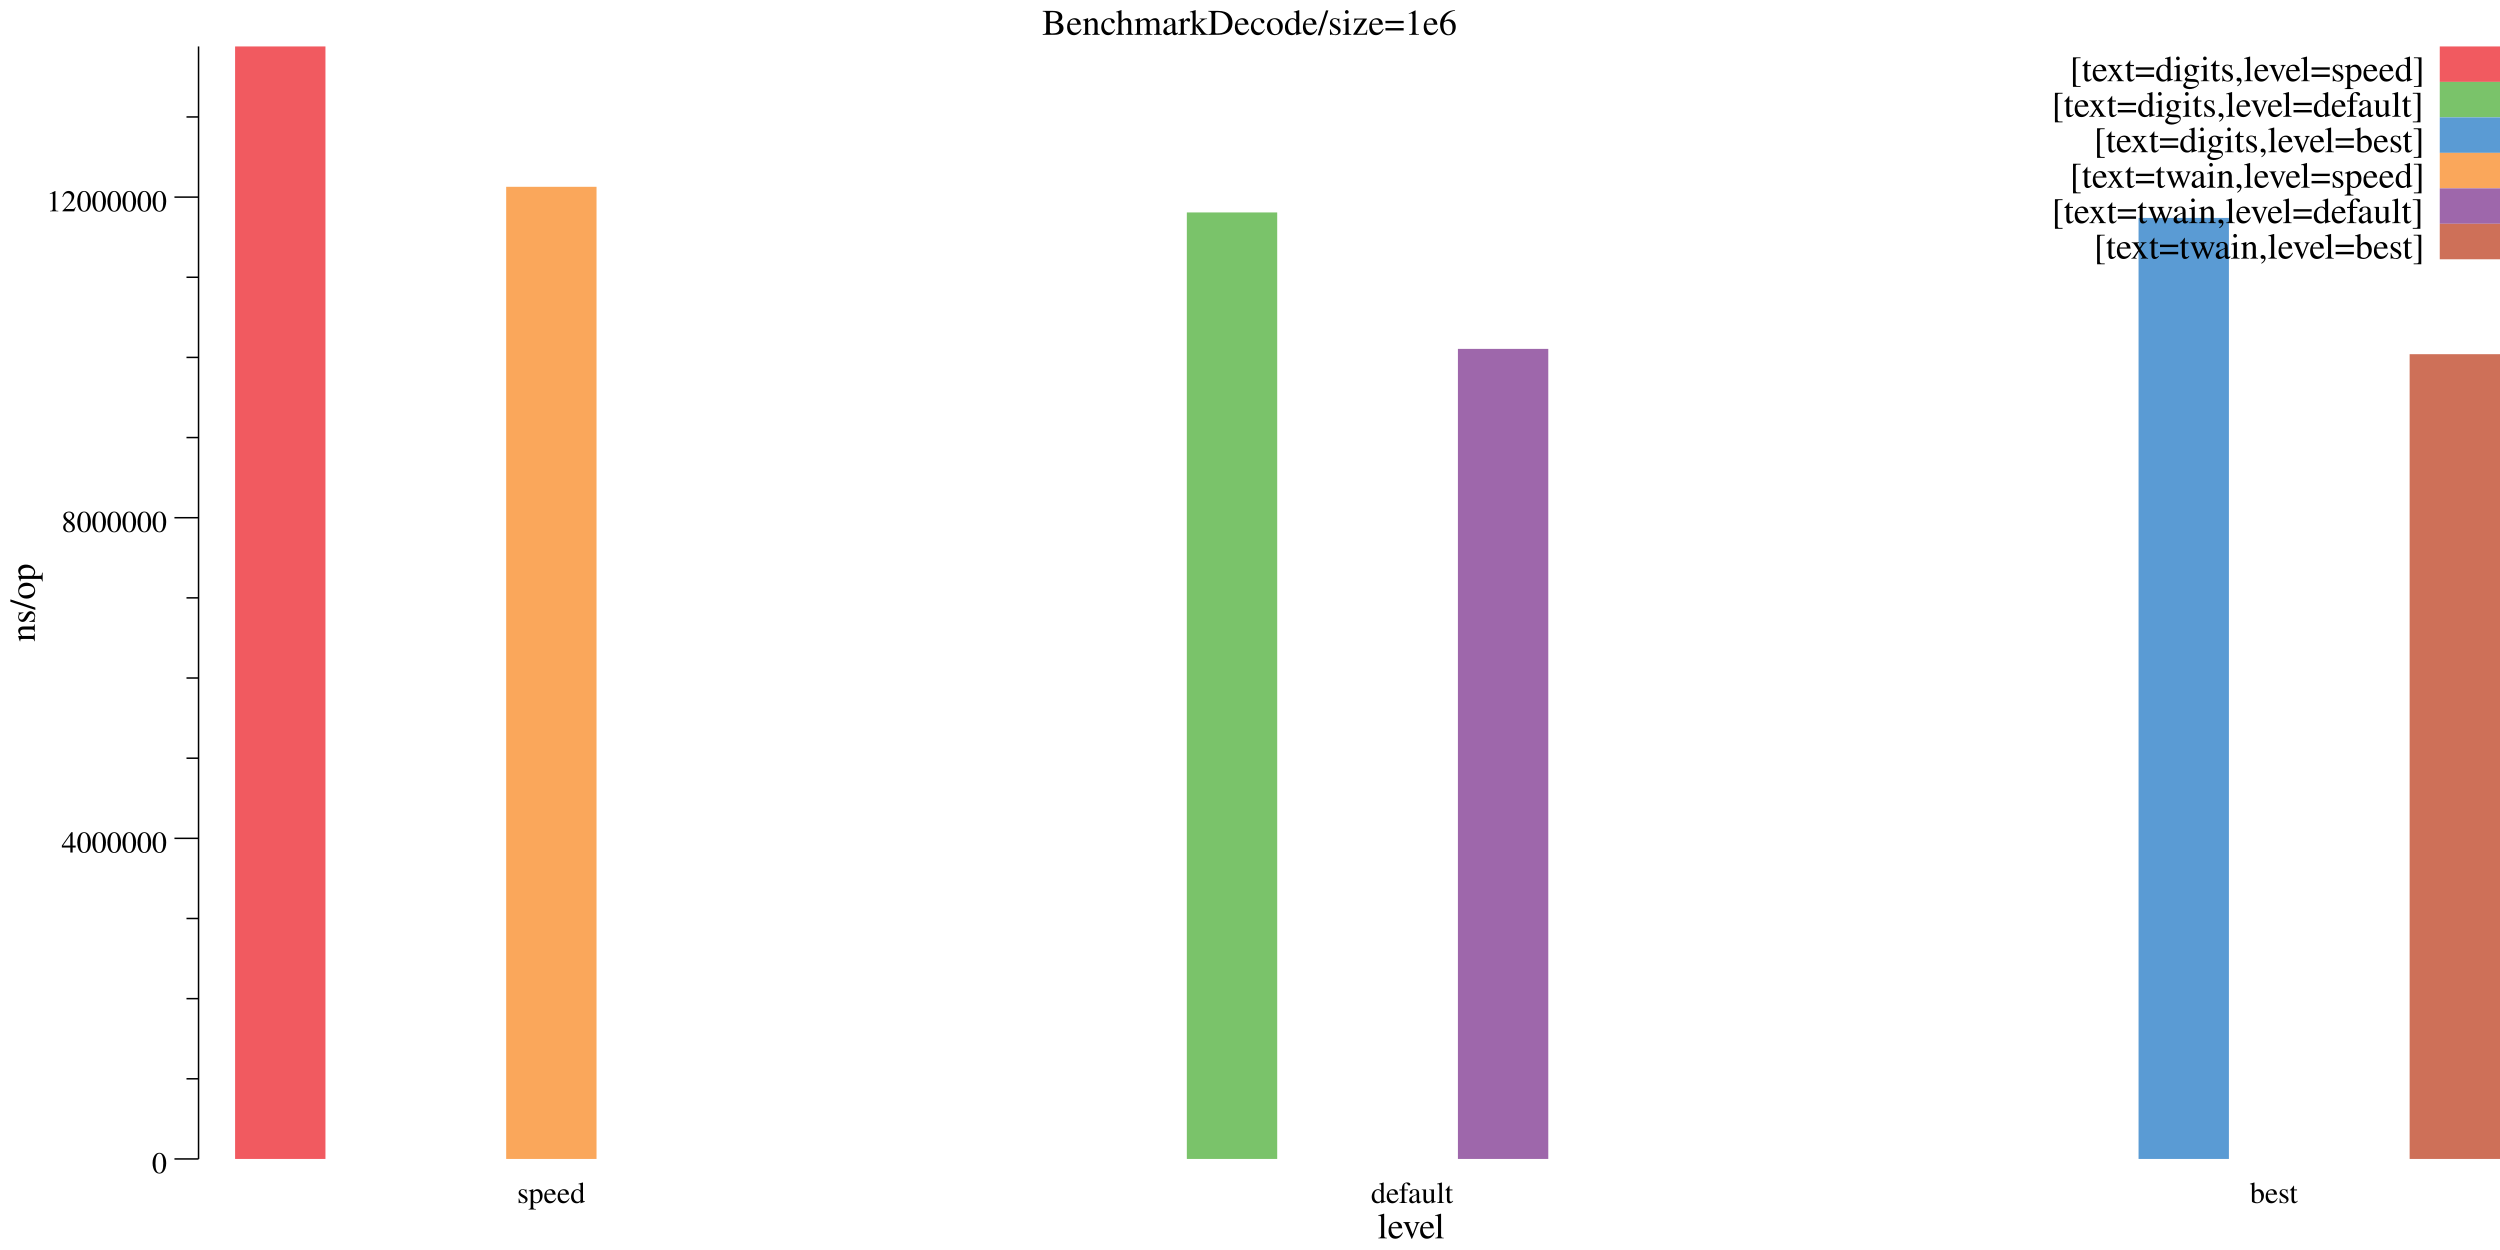
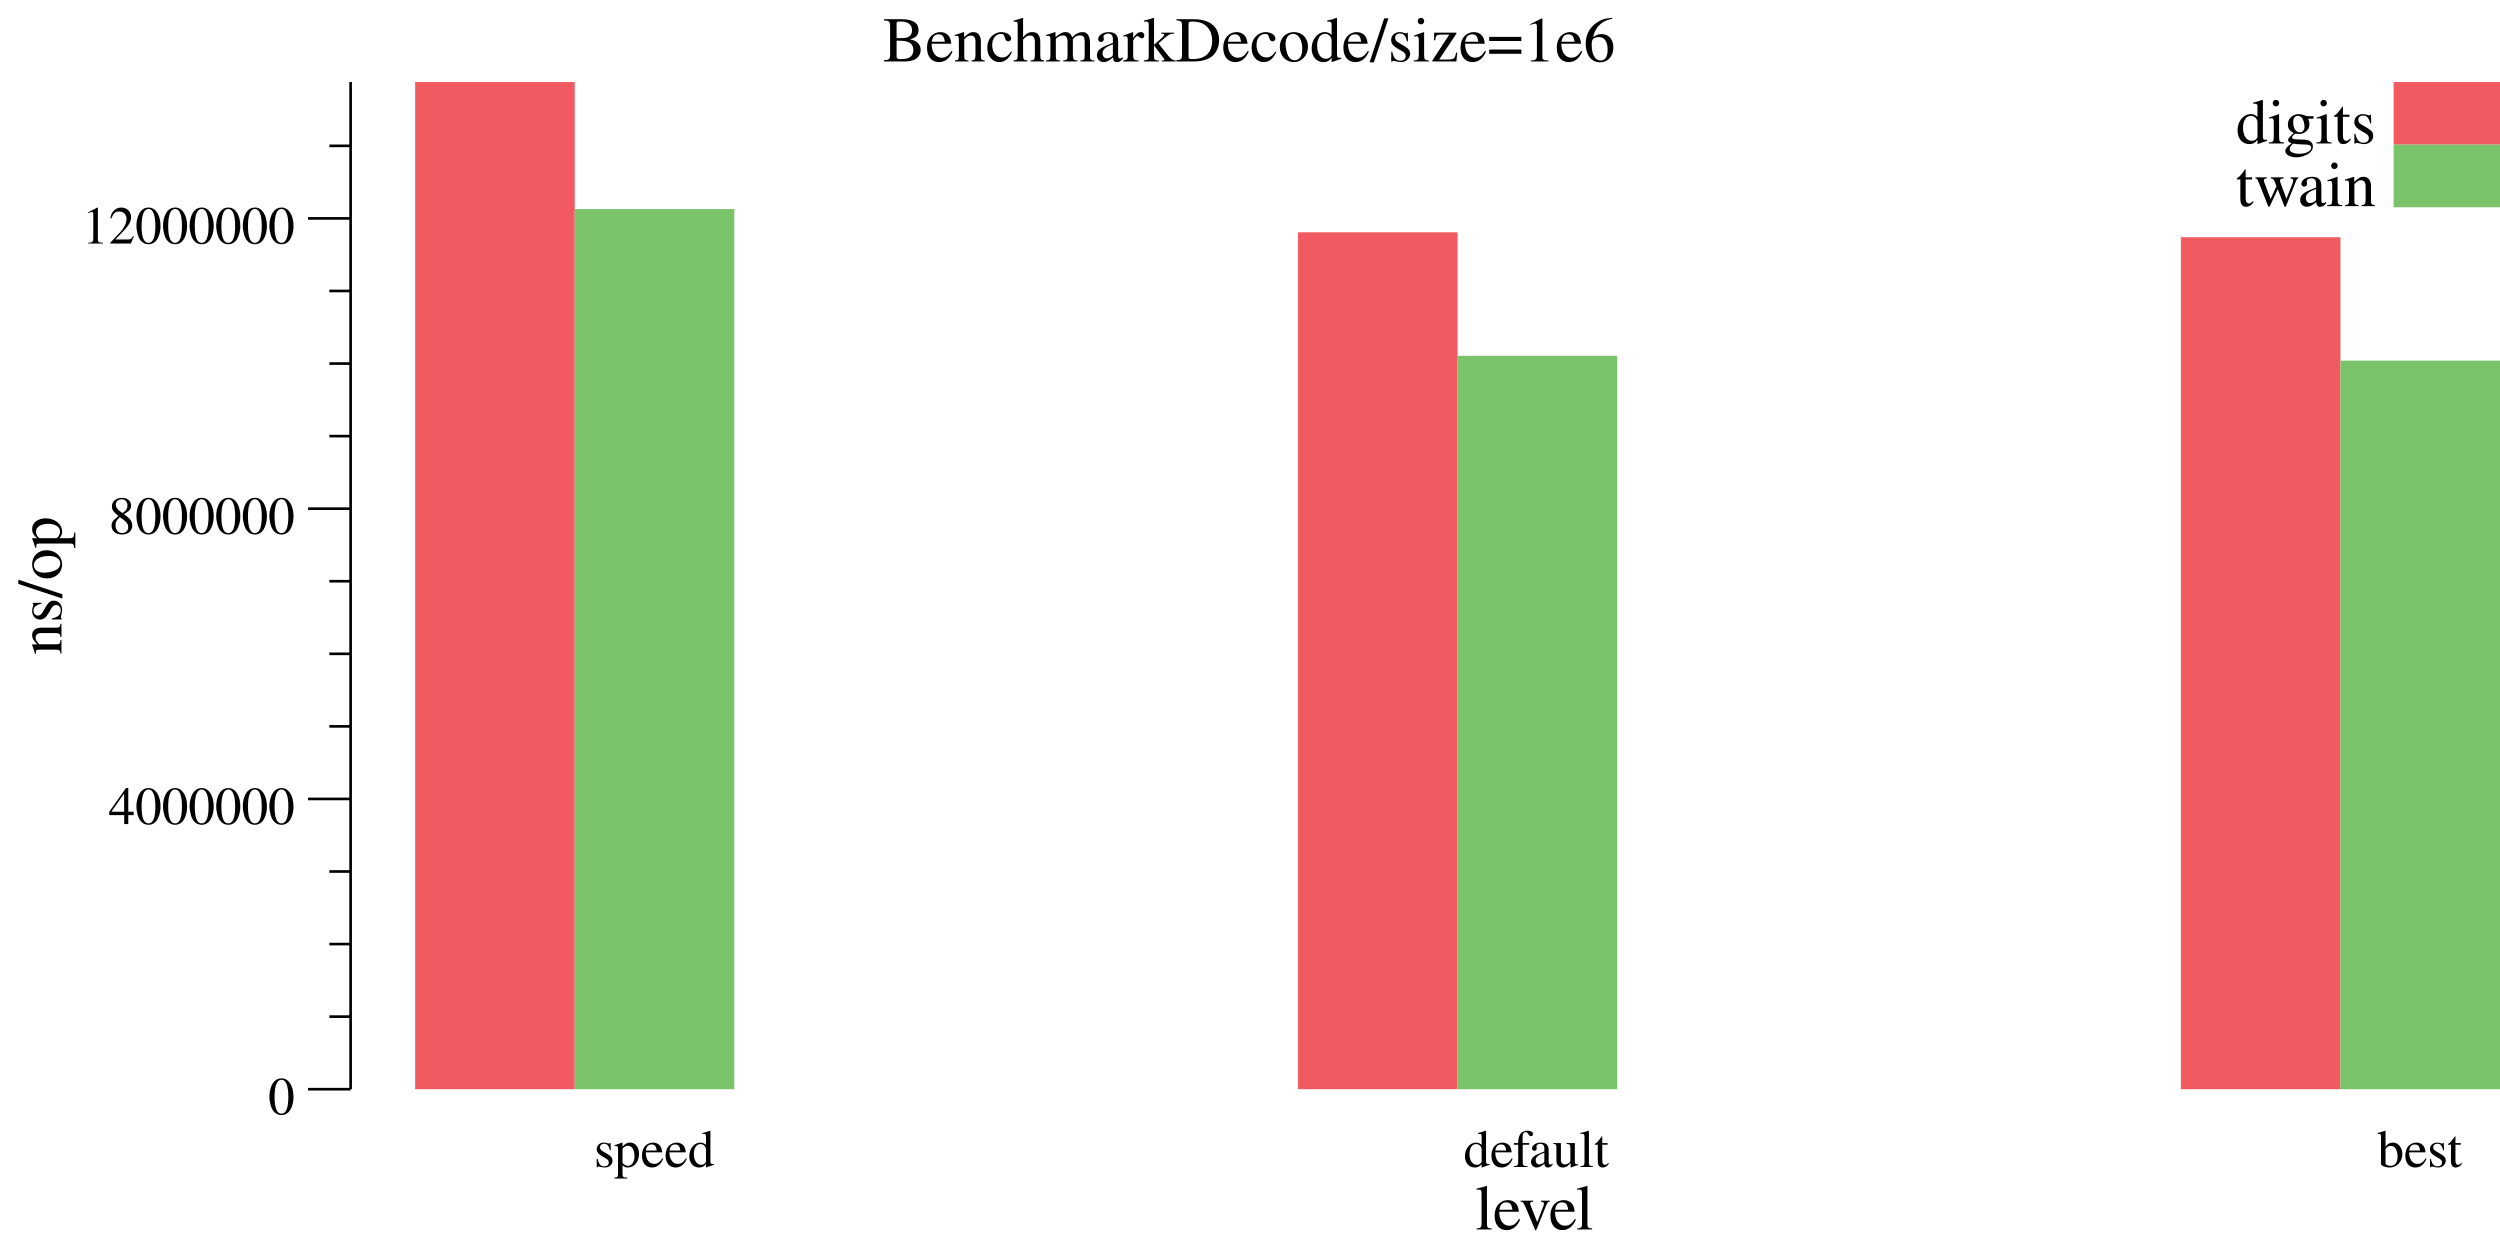
- <svg xmlns="http://www.w3.org/2000/svg" width="830pt" height="415pt" viewBox="0 0 830 415">
-   <g transform="scale(1, -1) translate(0, -415)">
-     <path d="M0,0L830,0L830,415L0,415Z" style="fill:#FFFFFF" />
-     <text x="345.98" y="-403.45" transform="scale(1, -1)" style="font-family:Times;font-weight:normal;font-style:normal;font-size:12px">BenchmarkDecode/size=1e6</text>
-     <text x="457.36" y="-3.861" transform="scale(1, -1)" style="font-family:Times;font-weight:normal;font-style:normal;font-size:12px">level</text>
-     <text x="171.67" y="-15.602" transform="scale(1, -1)" style="font-family:Times;font-weight:normal;font-style:normal;font-size:10px">speed</text>
-     <text x="455.14" y="-15.602" transform="scale(1, -1)" style="font-family:Times;font-weight:normal;font-style:normal;font-size:10px">default</text>
-     <text x="746.95" y="-15.602" transform="scale(1, -1)" style="font-family:Times;font-weight:normal;font-style:normal;font-size:10px">best</text>
+ <svg xmlns="http://www.w3.org/2000/svg" width="470pt" height="235pt" viewBox="0 0 470 235">
+   <g transform="scale(1, -1) translate(0, -235)">
+     <path d="M0,0L470,0L470,235L0,235Z" style="fill:#FFFFFF" />
+     <text x="165.98" y="-223.45" transform="scale(1, -1)" style="font-family:Times;font-weight:normal;font-style:normal;font-size:12px">BenchmarkDecode/size=1e6</text>
+     <text x="277.36" y="-3.861" transform="scale(1, -1)" style="font-family:Times;font-weight:normal;font-style:normal;font-size:12px">level</text>
+     <text x="111.67" y="-15.602" transform="scale(1, -1)" style="font-family:Times;font-weight:normal;font-style:normal;font-size:10px">speed</text>
+     <text x="275.14" y="-15.602" transform="scale(1, -1)" style="font-family:Times;font-weight:normal;font-style:normal;font-size:10px">default</text>
+     <text x="446.95" y="-15.602" transform="scale(1, -1)" style="font-family:Times;font-weight:normal;font-style:normal;font-size:10px">best</text>
    <g transform="rotate(90)">
-       <text x="201.91" y="11.555" transform="scale(1, -1)" style="font-family:Times;font-weight:normal;font-style:normal;font-size:12px">ns/op</text>
+       <text x="111.91" y="11.555" transform="scale(1, -1)" style="font-family:Times;font-weight:normal;font-style:normal;font-size:12px">ns/op</text>
    </g>
    <text x="50.416" y="-25.509" transform="scale(1, -1)" style="font-family:Times;font-weight:normal;font-style:normal;font-size:10px">0</text>
-     <text x="20.416" y="-131.95" transform="scale(1, -1)" style="font-family:Times;font-weight:normal;font-style:normal;font-size:10px">4000000</text>
-     <text x="20.416" y="-238.4" transform="scale(1, -1)" style="font-family:Times;font-weight:normal;font-style:normal;font-size:10px">8000000</text>
-     <text x="15.416" y="-344.84" transform="scale(1, -1)" style="font-family:Times;font-weight:normal;font-style:normal;font-size:10px">12000000</text>
+     <text x="20.416" y="-80.078" transform="scale(1, -1)" style="font-family:Times;font-weight:normal;font-style:normal;font-size:10px">4000000</text>
+     <text x="20.416" y="-134.65" transform="scale(1, -1)" style="font-family:Times;font-weight:normal;font-style:normal;font-size:10px">8000000</text>
+     <text x="15.416" y="-189.22" transform="scale(1, -1)" style="font-family:Times;font-weight:normal;font-style:normal;font-size:10px">12000000</text>
    <path d="M57.916,30.23L65.916,30.23" style="fill:none;stroke:#000000;stroke-width:0.5" />
-     <path d="M57.916,136.67L65.916,136.67" style="fill:none;stroke:#000000;stroke-width:0.5" />
-     <path d="M57.916,243.12L65.916,243.12" style="fill:none;stroke:#000000;stroke-width:0.5" />
-     <path d="M57.916,349.56L65.916,349.56" style="fill:none;stroke:#000000;stroke-width:0.5" />
-     <path d="M61.916,56.841L65.916,56.841" style="fill:none;stroke:#000000;stroke-width:0.5" />
-     <path d="M61.916,83.452L65.916,83.452" style="fill:none;stroke:#000000;stroke-width:0.5" />
-     <path d="M61.916,110.06L65.916,110.06" style="fill:none;stroke:#000000;stroke-width:0.5" />
-     <path d="M61.916,163.28L65.916,163.28" style="fill:none;stroke:#000000;stroke-width:0.5" />
-     <path d="M61.916,189.9L65.916,189.9" style="fill:none;stroke:#000000;stroke-width:0.5" />
-     <path d="M61.916,216.51L65.916,216.51" style="fill:none;stroke:#000000;stroke-width:0.5" />
-     <path d="M61.916,269.73L65.916,269.73" style="fill:none;stroke:#000000;stroke-width:0.5" />
-     <path d="M61.916,296.34L65.916,296.34" style="fill:none;stroke:#000000;stroke-width:0.5" />
-     <path d="M61.916,322.95L65.916,322.95" style="fill:none;stroke:#000000;stroke-width:0.5" />
-     <path d="M61.916,376.17L65.916,376.17" style="fill:none;stroke:#000000;stroke-width:0.5" />
-     <path d="M65.916,30.23L65.916,399.58" style="fill:none;stroke:#000000;stroke-width:0.5" />
-     <path d="M78.05,30.23L78.05,399.58L108.05,399.58L108.05,30.23Z" style="fill:#F15A60" />
-     <path d="M364.03,30.23L364.03,30.23L394.03,30.23L394.03,30.23Z" style="fill:#F15A60" />
-     <path d="M650,30.23L650,30.23L680,30.23L680,30.23Z" style="fill:#F15A60" />
-     <path d="M108.05,30.23L108.05,30.23L138.05,30.23L138.05,30.23Z" style="fill:#7AC36A" />
-     <path d="M394.03,30.23L394.03,344.47L424.03,344.47L424.03,30.23Z" style="fill:#7AC36A" />
-     <path d="M680,30.23L680,30.23L710,30.23L710,30.23Z" style="fill:#7AC36A" />
-     <path d="M138.05,30.23L138.05,30.23L168.05,30.23L168.05,30.23Z" style="fill:#5A9BD4" />
-     <path d="M424.03,30.23L424.03,30.23L454.03,30.23L454.03,30.23Z" style="fill:#5A9BD4" />
-     <path d="M710,30.23L710,342.65L740,342.65L740,30.23Z" style="fill:#5A9BD4" />
-     <path d="M168.05,30.23L168.05,352.98L198.05,352.98L198.05,30.23Z" style="fill:#FAA75B" />
-     <path d="M454.03,30.23L454.03,30.23L484.03,30.23L484.03,30.23Z" style="fill:#FAA75B" />
-     <path d="M740,30.23L740,30.23L770,30.23L770,30.23Z" style="fill:#FAA75B" />
-     <path d="M198.05,30.23L198.05,30.23L228.05,30.23L228.05,30.23Z" style="fill:#9E67AB" />
-     <path d="M484.03,30.23L484.03,299.17L514.03,299.17L514.03,30.23Z" style="fill:#9E67AB" />
-     <path d="M770,30.23L770,30.23L800,30.23L800,30.23Z" style="fill:#9E67AB" />
-     <path d="M228.05,30.23L228.05,30.23L258.05,30.23L258.05,30.23Z" style="fill:#CE7058" />
-     <path d="M514.03,30.23L514.03,30.23L544.03,30.23L544.03,30.23Z" style="fill:#CE7058" />
-     <path d="M800,30.23L800,297.41L830,297.41L830,30.23Z" style="fill:#CE7058" />
-     <path d="M810,387.81L810,399.58L830,399.58L830,387.81Z" style="fill:#F15A60" />
-     <text x="687.16" y="-388.03" transform="scale(1, -1)" style="font-family:Times;font-weight:normal;font-style:normal;font-size:12px">[text=digits,level=speed]</text>
-     <path d="M810,376.03L810,387.81L830,387.81L830,376.03Z" style="fill:#7AC36A" />
-     <text x="681.17" y="-376.25" transform="scale(1, -1)" style="font-family:Times;font-weight:normal;font-style:normal;font-size:12px">[text=digits,level=default]</text>
-     <path d="M810,364.25L810,376.03L830,376.03L830,364.25Z" style="fill:#5A9BD4" />
-     <text x="695.16" y="-364.47" transform="scale(1, -1)" style="font-family:Times;font-weight:normal;font-style:normal;font-size:12px">[text=digits,level=best]</text>
-     <path d="M810,352.47L810,364.25L830,364.25L830,352.47Z" style="fill:#FAA75B" />
-     <text x="687.18" y="-352.7" transform="scale(1, -1)" style="font-family:Times;font-weight:normal;font-style:normal;font-size:12px">[text=twain,level=speed]</text>
-     <path d="M810,340.7L810,352.47L830,352.47L830,340.7Z" style="fill:#9E67AB" />
-     <text x="681.18" y="-340.92" transform="scale(1, -1)" style="font-family:Times;font-weight:normal;font-style:normal;font-size:12px">[text=twain,level=default]</text>
-     <path d="M810,328.92L810,340.7L830,340.7L830,328.92Z" style="fill:#CE7058" />
-     <text x="695.17" y="-329.14" transform="scale(1, -1)" style="font-family:Times;font-weight:normal;font-style:normal;font-size:12px">[text=twain,level=best]</text>
+     <path d="M57.916,84.8L65.916,84.8" style="fill:none;stroke:#000000;stroke-width:0.5" />
+     <path d="M57.916,139.37L65.916,139.37" style="fill:none;stroke:#000000;stroke-width:0.5" />
+     <path d="M57.916,193.94L65.916,193.94" style="fill:none;stroke:#000000;stroke-width:0.5" />
+     <path d="M61.916,43.873L65.916,43.873" style="fill:none;stroke:#000000;stroke-width:0.5" />
+     <path d="M61.916,57.515L65.916,57.515" style="fill:none;stroke:#000000;stroke-width:0.5" />
+     <path d="M61.916,71.158L65.916,71.158" style="fill:none;stroke:#000000;stroke-width:0.5" />
+     <path d="M61.916,98.442L65.916,98.442" style="fill:none;stroke:#000000;stroke-width:0.5" />
+     <path d="M61.916,112.08L65.916,112.08" style="fill:none;stroke:#000000;stroke-width:0.5" />
+     <path d="M61.916,125.73L65.916,125.73" style="fill:none;stroke:#000000;stroke-width:0.5" />
+     <path d="M61.916,153.01L65.916,153.01" style="fill:none;stroke:#000000;stroke-width:0.5" />
+     <path d="M61.916,166.65L65.916,166.65" style="fill:none;stroke:#000000;stroke-width:0.5" />
+     <path d="M61.916,180.3L65.916,180.3" style="fill:none;stroke:#000000;stroke-width:0.5" />
+     <path d="M61.916,207.58L65.916,207.58" style="fill:none;stroke:#000000;stroke-width:0.5" />
+     <path d="M65.916,30.23L65.916,219.58" style="fill:none;stroke:#000000;stroke-width:0.5" />
+     <path d="M78.05,30.23L78.05,219.58L108.05,219.58L108.05,30.23Z" style="fill:#F15A60" />
+     <path d="M244.03,30.23L244.03,191.33L274.03,191.33L274.03,30.23Z" style="fill:#F15A60" />
+     <path d="M410,30.23L410,190.4L440,190.4L440,30.23Z" style="fill:#F15A60" />
+     <path d="M108.05,30.23L108.05,195.69L138.05,195.69L138.05,30.23Z" style="fill:#7AC36A" />
+     <path d="M274.03,30.23L274.03,168.11L304.03,168.11L304.03,30.23Z" style="fill:#7AC36A" />
+     <path d="M440,30.23L440,167.2L470,167.2L470,30.23Z" style="fill:#7AC36A" />
+     <path d="M450,207.81L450,219.58L470,219.58L470,207.81Z" style="fill:#F15A60" />
+     <text x="420.33" y="-208.03" transform="scale(1, -1)" style="font-family:Times;font-weight:normal;font-style:normal;font-size:12px">digits</text>
+     <path d="M450,196.03L450,207.81L470,207.81L470,196.03Z" style="fill:#7AC36A" />
+     <text x="420.34" y="-196.25" transform="scale(1, -1)" style="font-family:Times;font-weight:normal;font-style:normal;font-size:12px">twain</text>
  </g>
</svg>
